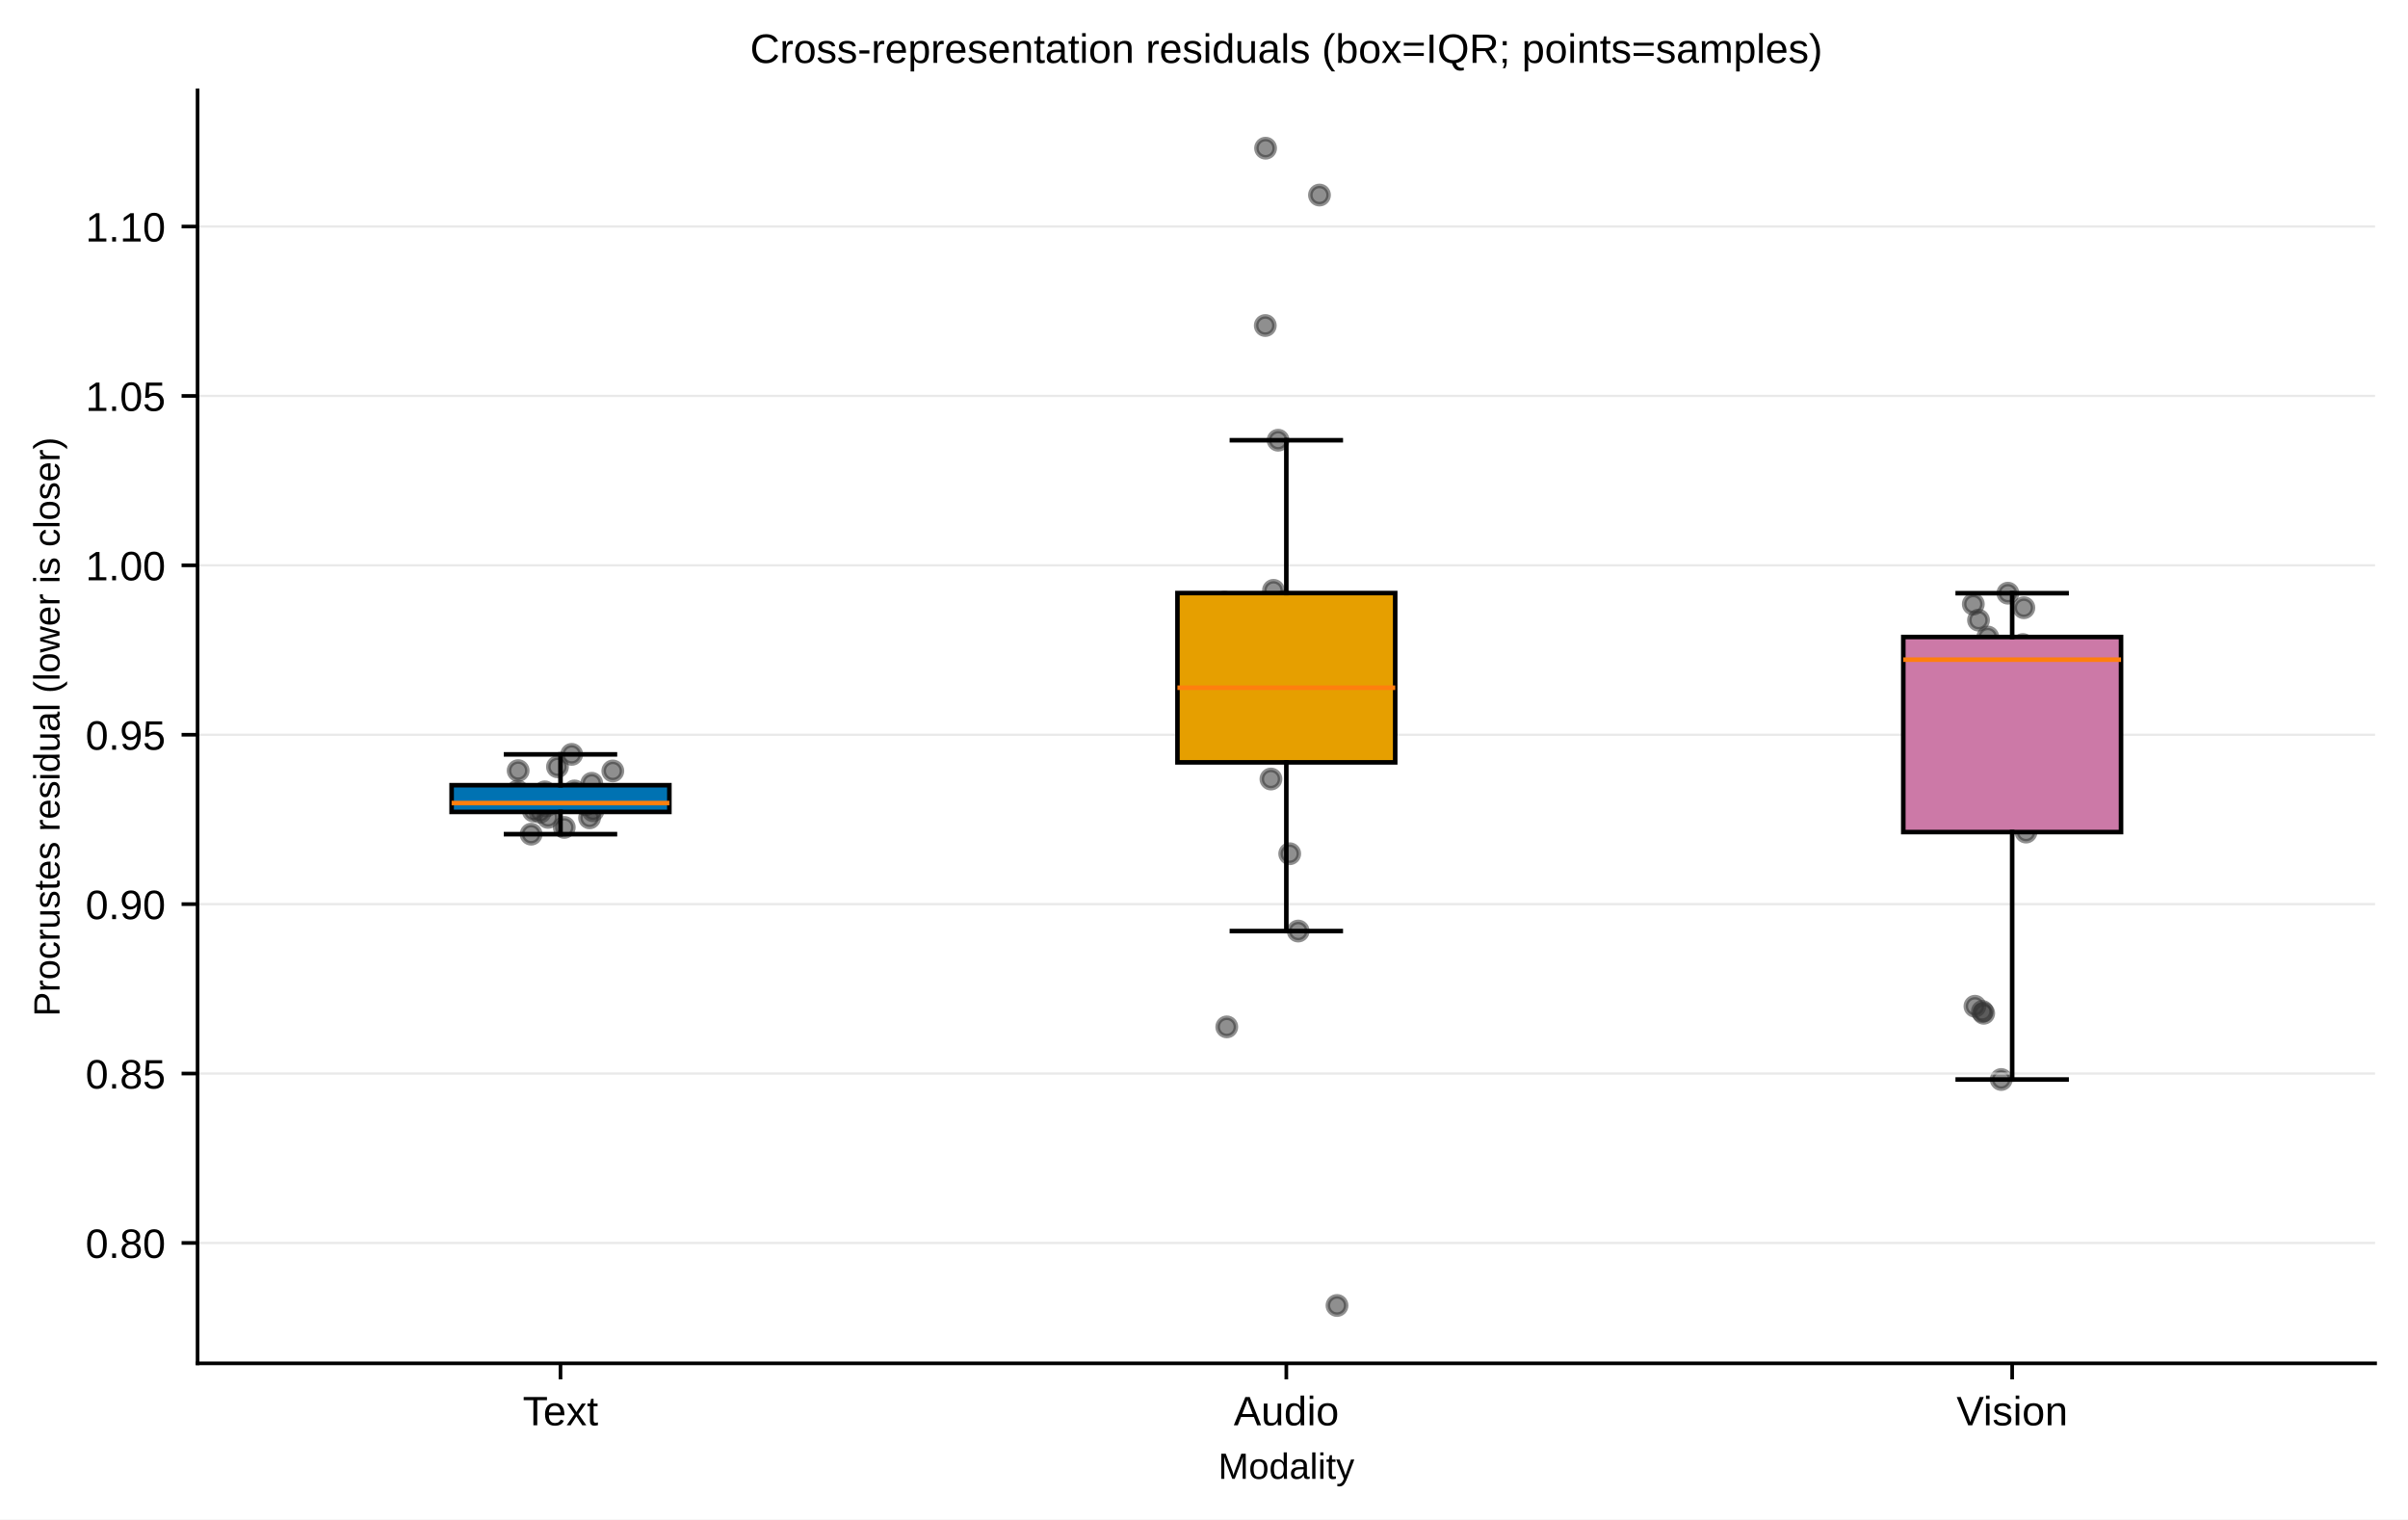
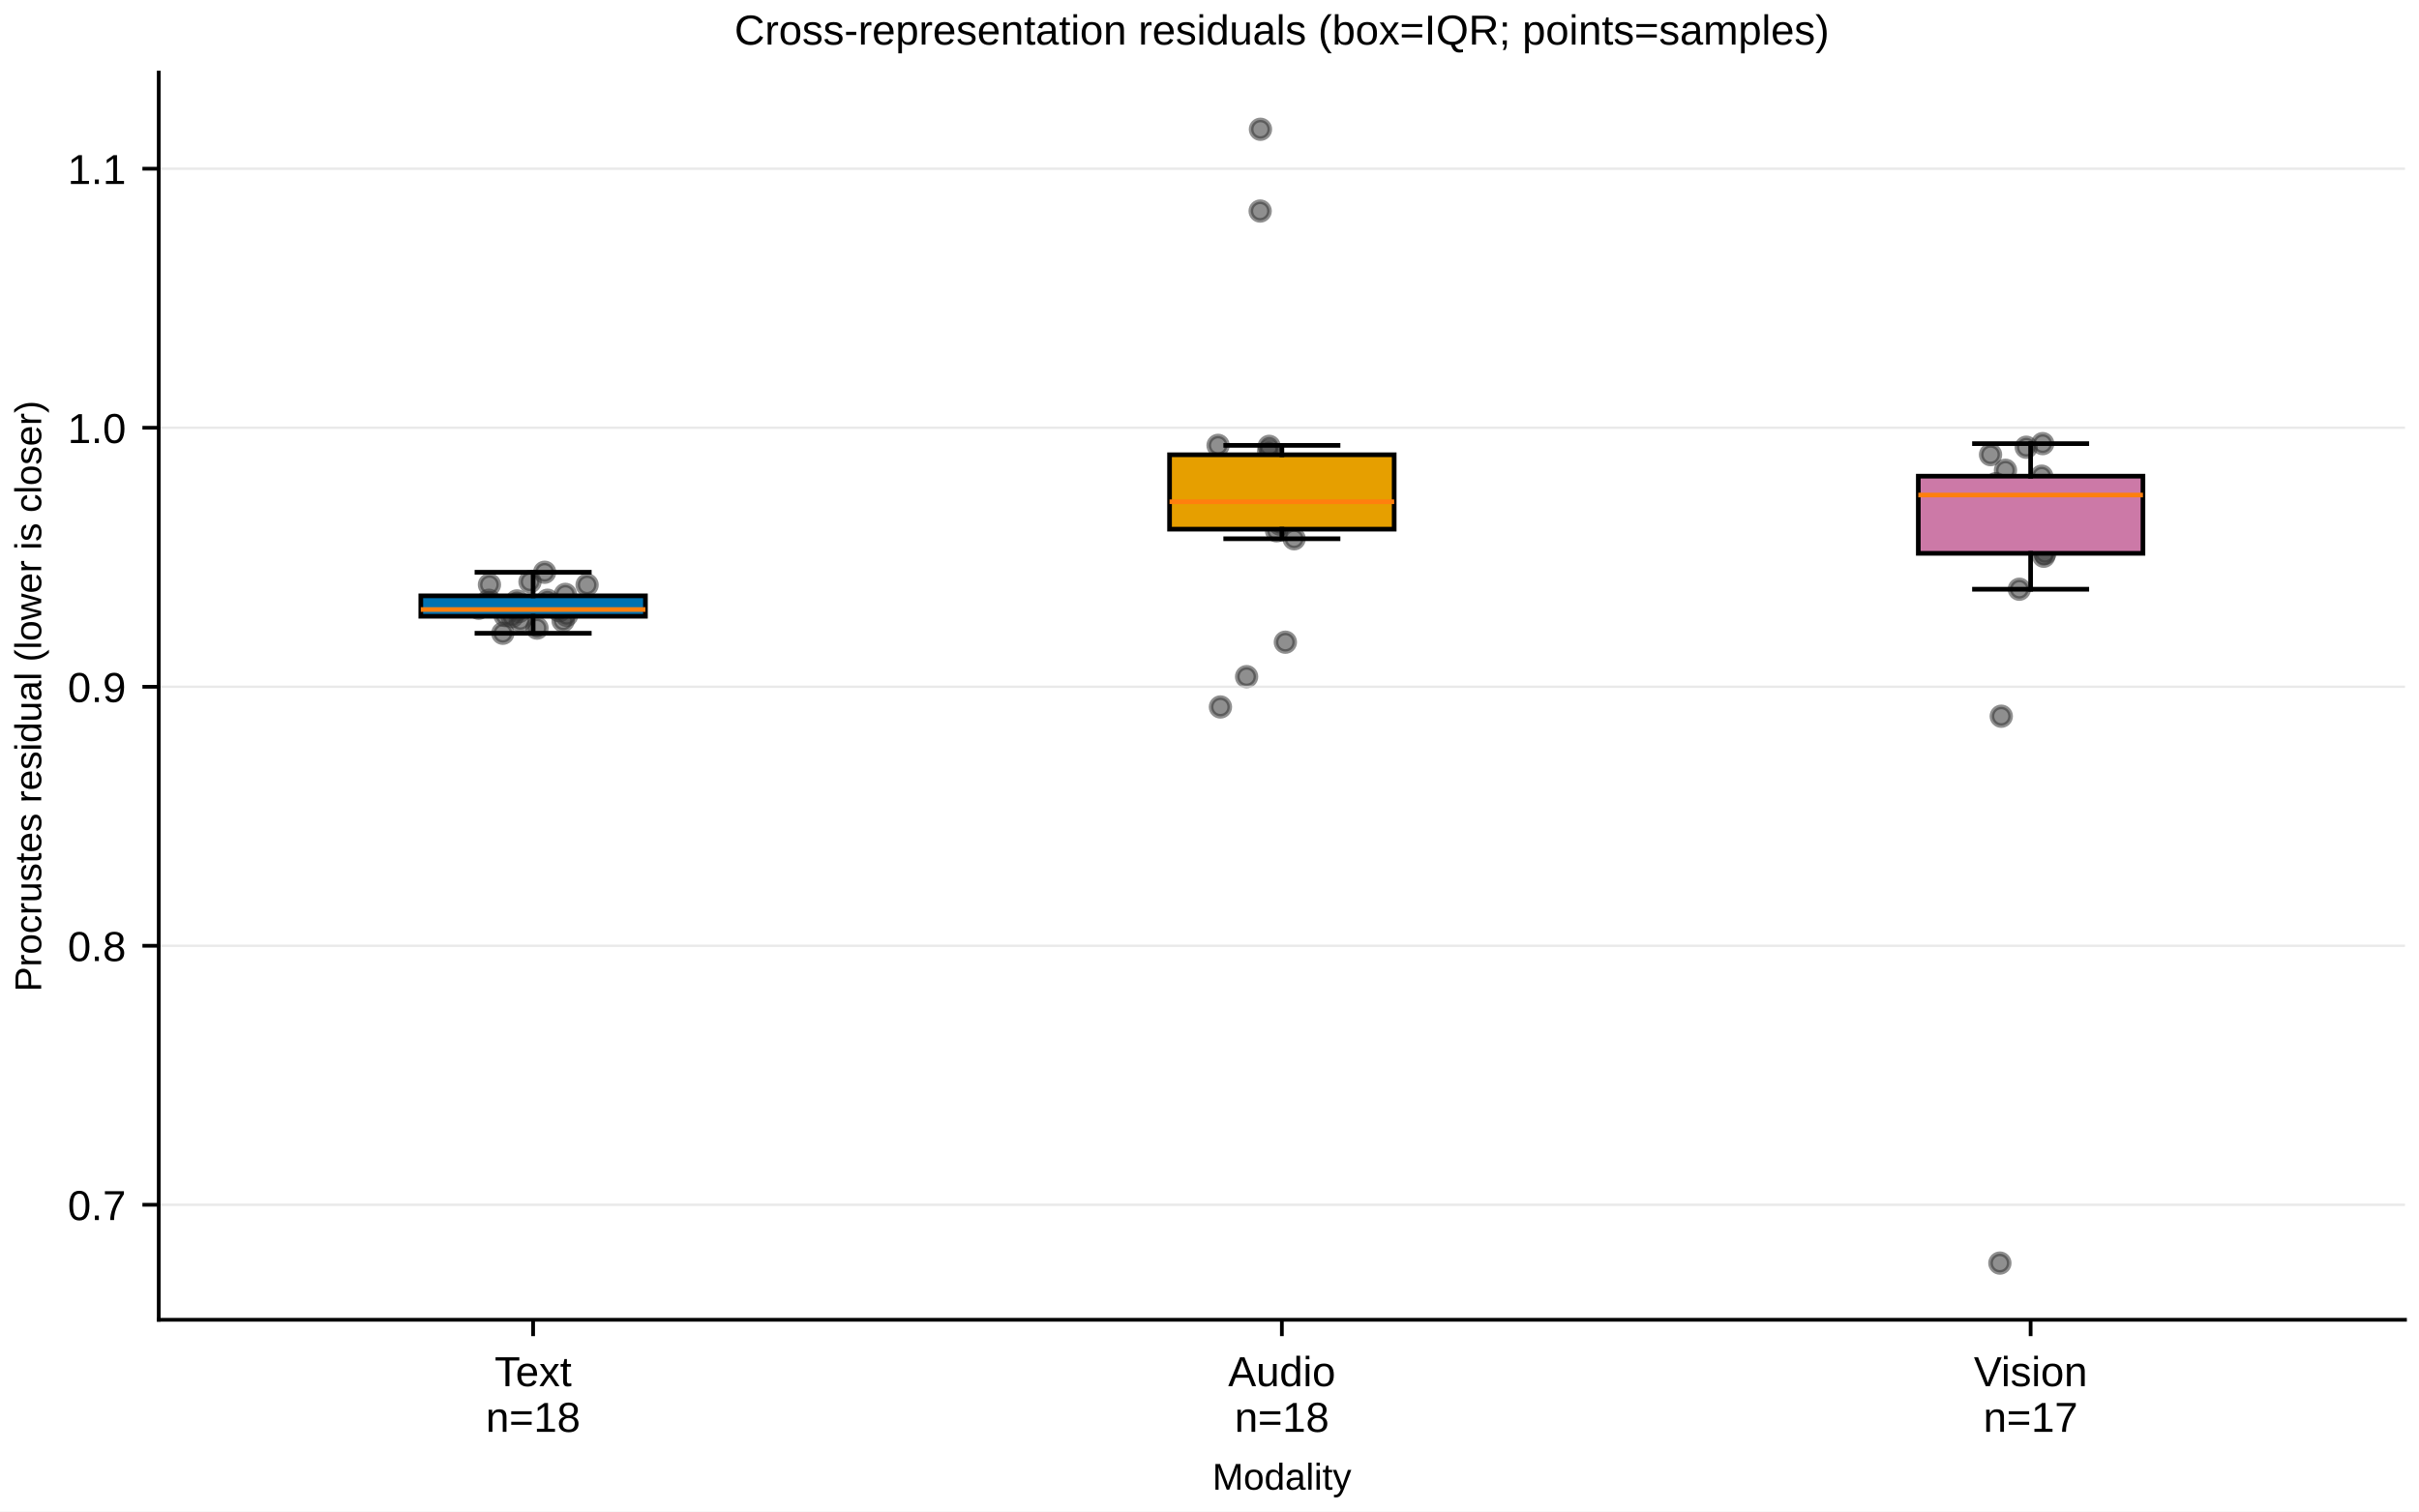
- <svg xmlns="http://www.w3.org/2000/svg" xmlns:xlink="http://www.w3.org/1999/xlink" width="526.8pt" height="332.4pt" viewBox="0 0 526.8 332.4" version="1.1">
+ <svg xmlns="http://www.w3.org/2000/svg" xmlns:xlink="http://www.w3.org/1999/xlink" width="518.4pt" height="324pt" viewBox="0 0 518.4 324" version="1.1">
  <defs>
    <style type="text/css">*{stroke-linejoin: round; stroke-linecap: butt}</style>
  </defs>
  <g id="figure_1">
    <g id="patch_1">
-       <path d="M 0 332.4  L 526.8 332.4  L 526.8 0  L 0 0  z " style="fill: #ffffff" />
+       <path d="M 0 324 L 518.4 324 L 518.4 0 L 0 0 z " style="fill: #ffffff" />
    </g>
    <g id="axes_1">
      <g id="patch_2">
-         <path d="M 43.223 298.245  L 519.6 298.245  L 519.6 19.757  L 43.223 19.757  z " style="fill: #ffffff" />
+         <path d="M 34.018 282.901 L 515.4 282.901 L 515.4 15.558 L 34.018 15.558 z " style="fill: #ffffff" />
      </g>
      <g id="PathCollection_1">
        <defs>
-           <path id="md4ed3908d2" d="M 0 2  C 0.53 2 1.039 1.789 1.414 1.414  C 1.789 1.039 2 0.53 2 0  C 2 -0.53 1.789 -1.039 1.414 -1.414  C 1.039 -1.789 0.53 -2 0 -2  C -0.53 -2 -1.039 -1.789 -1.414 -1.414  C -1.789 -1.039 -2 -0.53 -2 0  C -2 0.53 -1.789 1.039 -1.414 1.414  C -1.039 1.789 -0.53 2 0 2  z " style="stroke: #333333; stroke-opacity: 0.55" />
+           <path id="m87ee819279" d="M 0 2 C 0.53 2 1.039 1.789 1.414 1.414 C 1.789 1.039 2 0.53 2 0 C 2 -0.53 1.789 -1.039 1.414 -1.414 C 1.039 -1.789 0.53 -2 0 -2 C -0.53 -2 -1.039 -1.789 -1.414 -1.414 C -1.789 -1.039 -2 -0.53 -2 0 C -2 0.53 -1.789 1.039 -1.414 1.414 C -1.039 1.789 -0.53 2 0 2 z " style="stroke: #333333; stroke-opacity: 0.55" />
        </defs>
-         <g clip-path="url(#p3c3a10af01)">
-           <use xlink:href="#md4ed3908d2" x="128.185" y="176.037" style="fill: #333333; fill-opacity: 0.55; stroke: #333333; stroke-opacity: 0.55" />
-           <use xlink:href="#md4ed3908d2" x="116.198" y="182.483" style="fill: #333333; fill-opacity: 0.55; stroke: #333333; stroke-opacity: 0.55" />
-           <use xlink:href="#md4ed3908d2" x="129.728" y="177.358" style="fill: #333333; fill-opacity: 0.55; stroke: #333333; stroke-opacity: 0.55" />
-           <use xlink:href="#md4ed3908d2" x="119.191" y="173.224" style="fill: #333333; fill-opacity: 0.55; stroke: #333333; stroke-opacity: 0.55" />
-           <use xlink:href="#md4ed3908d2" x="113.241" y="173.04" style="fill: #333333; fill-opacity: 0.55; stroke: #333333; stroke-opacity: 0.55" />
-           <use xlink:href="#md4ed3908d2" x="128.98" y="178.915" style="fill: #333333; fill-opacity: 0.55; stroke: #333333; stroke-opacity: 0.55" />
-           <use xlink:href="#md4ed3908d2" x="113.355" y="168.582" style="fill: #333333; fill-opacity: 0.55; stroke: #333333; stroke-opacity: 0.55" />
-           <use xlink:href="#md4ed3908d2" x="119.897" y="178.811" style="fill: #333333; fill-opacity: 0.55; stroke: #333333; stroke-opacity: 0.55" />
-           <use xlink:href="#md4ed3908d2" x="125.067" y="165.026" style="fill: #333333; fill-opacity: 0.55; stroke: #333333; stroke-opacity: 0.55" />
-           <use xlink:href="#md4ed3908d2" x="125.678" y="173.024" style="fill: #333333; fill-opacity: 0.55; stroke: #333333; stroke-opacity: 0.55" />
-           <use xlink:href="#md4ed3908d2" x="134.066" y="168.652" style="fill: #333333; fill-opacity: 0.55; stroke: #333333; stroke-opacity: 0.55" />
-           <use xlink:href="#md4ed3908d2" x="129.458" y="171.353" style="fill: #333333; fill-opacity: 0.55; stroke: #333333; stroke-opacity: 0.55" />
-           <use xlink:href="#md4ed3908d2" x="111.071" y="175.326" style="fill: #333333; fill-opacity: 0.55; stroke: #333333; stroke-opacity: 0.55" />
-           <use xlink:href="#md4ed3908d2" x="116.675" y="177.405" style="fill: #333333; fill-opacity: 0.55; stroke: #333333; stroke-opacity: 0.55" />
-           <use xlink:href="#md4ed3908d2" x="118.173" y="177.685" style="fill: #333333; fill-opacity: 0.55; stroke: #333333; stroke-opacity: 0.55" />
-           <use xlink:href="#md4ed3908d2" x="123.446" y="181.001" style="fill: #333333; fill-opacity: 0.55; stroke: #333333; stroke-opacity: 0.55" />
-           <use xlink:href="#md4ed3908d2" x="119.606" y="176.284" style="fill: #333333; fill-opacity: 0.55; stroke: #333333; stroke-opacity: 0.55" />
-           <use xlink:href="#md4ed3908d2" x="121.959" y="167.746" style="fill: #333333; fill-opacity: 0.55; stroke: #333333; stroke-opacity: 0.55" />
+         <g clip-path="url(#p8bc3a41539)">
+           <use xlink:href="#m87ee819279" x="119.873" y="130.915" style="fill: #333333; fill-opacity: 0.55; stroke: #333333; stroke-opacity: 0.55" />
+           <use xlink:href="#m87ee819279" x="107.76" y="135.743" style="fill: #333333; fill-opacity: 0.55; stroke: #333333; stroke-opacity: 0.55" />
+           <use xlink:href="#m87ee819279" x="121.432" y="131.904" style="fill: #333333; fill-opacity: 0.55; stroke: #333333; stroke-opacity: 0.55" />
+           <use xlink:href="#m87ee819279" x="110.785" y="128.807" style="fill: #333333; fill-opacity: 0.55; stroke: #333333; stroke-opacity: 0.55" />
+           <use xlink:href="#m87ee819279" x="104.772" y="128.67" style="fill: #333333; fill-opacity: 0.55; stroke: #333333; stroke-opacity: 0.55" />
+           <use xlink:href="#m87ee819279" x="120.676" y="133.07" style="fill: #333333; fill-opacity: 0.55; stroke: #333333; stroke-opacity: 0.55" />
+           <use xlink:href="#m87ee819279" x="104.887" y="125.33" style="fill: #333333; fill-opacity: 0.55; stroke: #333333; stroke-opacity: 0.55" />
+           <use xlink:href="#m87ee819279" x="111.498" y="132.993" style="fill: #333333; fill-opacity: 0.55; stroke: #333333; stroke-opacity: 0.55" />
+           <use xlink:href="#m87ee819279" x="116.722" y="122.666" style="fill: #333333; fill-opacity: 0.55; stroke: #333333; stroke-opacity: 0.55" />
+           <use xlink:href="#m87ee819279" x="117.339" y="128.658" style="fill: #333333; fill-opacity: 0.55; stroke: #333333; stroke-opacity: 0.55" />
+           <use xlink:href="#m87ee819279" x="125.816" y="125.382" style="fill: #333333; fill-opacity: 0.55; stroke: #333333; stroke-opacity: 0.55" />
+           <use xlink:href="#m87ee819279" x="121.159" y="127.406" style="fill: #333333; fill-opacity: 0.55; stroke: #333333; stroke-opacity: 0.55" />
+           <use xlink:href="#m87ee819279" x="102.579" y="130.382" style="fill: #333333; fill-opacity: 0.55; stroke: #333333; stroke-opacity: 0.55" />
+           <use xlink:href="#m87ee819279" x="108.242" y="131.94" style="fill: #333333; fill-opacity: 0.55; stroke: #333333; stroke-opacity: 0.55" />
+           <use xlink:href="#m87ee819279" x="109.756" y="132.149" style="fill: #333333; fill-opacity: 0.55; stroke: #333333; stroke-opacity: 0.55" />
+           <use xlink:href="#m87ee819279" x="115.085" y="134.633" style="fill: #333333; fill-opacity: 0.55; stroke: #333333; stroke-opacity: 0.55" />
+           <use xlink:href="#m87ee819279" x="111.204" y="131.1" style="fill: #333333; fill-opacity: 0.55; stroke: #333333; stroke-opacity: 0.55" />
+           <use xlink:href="#m87ee819279" x="113.581" y="124.704" style="fill: #333333; fill-opacity: 0.55; stroke: #333333; stroke-opacity: 0.55" />
        </g>
      </g>
      <g id="PathCollection_2">
-         <g clip-path="url(#p3c3a10af01)">
-           <use xlink:href="#md4ed3908d2" x="267.881" y="131.749" style="fill: #333333; fill-opacity: 0.55; stroke: #333333; stroke-opacity: 0.55" />
-           <use xlink:href="#md4ed3908d2" x="288.858" y="155.852" style="fill: #333333; fill-opacity: 0.55; stroke: #333333; stroke-opacity: 0.55" />
-           <use xlink:href="#md4ed3908d2" x="278.043" y="170.418" style="fill: #333333; fill-opacity: 0.55; stroke: #333333; stroke-opacity: 0.55" />
-           <use xlink:href="#md4ed3908d2" x="273.93" y="136.625" style="fill: #333333; fill-opacity: 0.55; stroke: #333333; stroke-opacity: 0.55" />
-           <use xlink:href="#md4ed3908d2" x="278.606" y="129.143" style="fill: #333333; fill-opacity: 0.55; stroke: #333333; stroke-opacity: 0.55" />
-           <use xlink:href="#md4ed3908d2" x="282.152" y="186.76" style="fill: #333333; fill-opacity: 0.55; stroke: #333333; stroke-opacity: 0.55" />
-           <use xlink:href="#md4ed3908d2" x="279.614" y="96.302" style="fill: #333333; fill-opacity: 0.55; stroke: #333333; stroke-opacity: 0.55" />
-           <use xlink:href="#md4ed3908d2" x="271.733" y="155.207" style="fill: #333333; fill-opacity: 0.55; stroke: #333333; stroke-opacity: 0.55" />
-           <use xlink:href="#md4ed3908d2" x="288.661" y="42.668" style="fill: #333333; fill-opacity: 0.55; stroke: #333333; stroke-opacity: 0.55" />
-           <use xlink:href="#md4ed3908d2" x="278.719" y="155.224" style="fill: #333333; fill-opacity: 0.55; stroke: #333333; stroke-opacity: 0.55" />
-           <use xlink:href="#md4ed3908d2" x="276.807" y="71.213" style="fill: #333333; fill-opacity: 0.55; stroke: #333333; stroke-opacity: 0.55" />
-           <use xlink:href="#md4ed3908d2" x="281.02" y="131.521" style="fill: #333333; fill-opacity: 0.55; stroke: #333333; stroke-opacity: 0.55" />
-           <use xlink:href="#md4ed3908d2" x="281.545" y="149.912" style="fill: #333333; fill-opacity: 0.55; stroke: #333333; stroke-opacity: 0.55" />
-           <use xlink:href="#md4ed3908d2" x="284.01" y="203.674" style="fill: #333333; fill-opacity: 0.55; stroke: #333333; stroke-opacity: 0.55" />
-           <use xlink:href="#md4ed3908d2" x="292.5" y="285.587" style="fill: #333333; fill-opacity: 0.55; stroke: #333333; stroke-opacity: 0.55" />
-           <use xlink:href="#md4ed3908d2" x="268.382" y="224.643" style="fill: #333333; fill-opacity: 0.55; stroke: #333333; stroke-opacity: 0.55" />
-           <use xlink:href="#md4ed3908d2" x="280.296" y="150.98" style="fill: #333333; fill-opacity: 0.55; stroke: #333333; stroke-opacity: 0.55" />
-           <use xlink:href="#md4ed3908d2" x="276.871" y="32.416" style="fill: #333333; fill-opacity: 0.55; stroke: #333333; stroke-opacity: 0.55" />
+         <g clip-path="url(#p8bc3a41539)">
+           <use xlink:href="#m87ee819279" x="261.037" y="95.466" style="fill: #333333; fill-opacity: 0.55; stroke: #333333; stroke-opacity: 0.55" />
+           <use xlink:href="#m87ee819279" x="282.234" y="110.327" style="fill: #333333; fill-opacity: 0.55; stroke: #333333; stroke-opacity: 0.55" />
+           <use xlink:href="#m87ee819279" x="271.305" y="108.374" style="fill: #333333; fill-opacity: 0.55; stroke: #333333; stroke-opacity: 0.55" />
+           <use xlink:href="#m87ee819279" x="267.149" y="145.042" style="fill: #333333; fill-opacity: 0.55; stroke: #333333; stroke-opacity: 0.55" />
+           <use xlink:href="#m87ee819279" x="271.875" y="96.668" style="fill: #333333; fill-opacity: 0.55; stroke: #333333; stroke-opacity: 0.55" />
+           <use xlink:href="#m87ee819279" x="275.457" y="137.657" style="fill: #333333; fill-opacity: 0.55; stroke: #333333; stroke-opacity: 0.55" />
+           <use xlink:href="#m87ee819279" x="272.893" y="99.919" style="fill: #333333; fill-opacity: 0.55; stroke: #333333; stroke-opacity: 0.55" />
+           <use xlink:href="#m87ee819279" x="264.929" y="106.735" style="fill: #333333; fill-opacity: 0.55; stroke: #333333; stroke-opacity: 0.55" />
+           <use xlink:href="#m87ee819279" x="282.035" y="101.565" style="fill: #333333; fill-opacity: 0.55; stroke: #333333; stroke-opacity: 0.55" />
+           <use xlink:href="#m87ee819279" x="271.989" y="95.677" style="fill: #333333; fill-opacity: 0.55; stroke: #333333; stroke-opacity: 0.55" />
+           <use xlink:href="#m87ee819279" x="270.056" y="45.239" style="fill: #333333; fill-opacity: 0.55; stroke: #333333; stroke-opacity: 0.55" />
+           <use xlink:href="#m87ee819279" x="274.314" y="112.366" style="fill: #333333; fill-opacity: 0.55; stroke: #333333; stroke-opacity: 0.55" />
+           <use xlink:href="#m87ee819279" x="274.845" y="109.972" style="fill: #333333; fill-opacity: 0.55; stroke: #333333; stroke-opacity: 0.55" />
+           <use xlink:href="#m87ee819279" x="277.335" y="115.489" style="fill: #333333; fill-opacity: 0.55; stroke: #333333; stroke-opacity: 0.55" />
+           <use xlink:href="#m87ee819279" x="285.914" y="101.277" style="fill: #333333; fill-opacity: 0.55; stroke: #333333; stroke-opacity: 0.55" />
+           <use xlink:href="#m87ee819279" x="261.542" y="151.541" style="fill: #333333; fill-opacity: 0.55; stroke: #333333; stroke-opacity: 0.55" />
+           <use xlink:href="#m87ee819279" x="273.582" y="113.783" style="fill: #333333; fill-opacity: 0.55; stroke: #333333; stroke-opacity: 0.55" />
+           <use xlink:href="#m87ee819279" x="270.121" y="27.71" style="fill: #333333; fill-opacity: 0.55; stroke: #333333; stroke-opacity: 0.55" />
        </g>
      </g>
      <g id="PathCollection_3">
-         <g clip-path="url(#p3c3a10af01)">
-           <use xlink:href="#md4ed3908d2" x="439.27" y="129.764" style="fill: #333333; fill-opacity: 0.55; stroke: #333333; stroke-opacity: 0.55" />
-           <use xlink:href="#md4ed3908d2" x="442.982" y="171.558" style="fill: #333333; fill-opacity: 0.55; stroke: #333333; stroke-opacity: 0.55" />
-           <use xlink:href="#md4ed3908d2" x="443.735" y="152.676" style="fill: #333333; fill-opacity: 0.55; stroke: #333333; stroke-opacity: 0.55" />
-           <use xlink:href="#md4ed3908d2" x="433.683" y="221.262" style="fill: #333333; fill-opacity: 0.55; stroke: #333333; stroke-opacity: 0.55" />
-           <use xlink:href="#md4ed3908d2" x="432.84" y="135.662" style="fill: #333333; fill-opacity: 0.55; stroke: #333333; stroke-opacity: 0.55" />
-           <use xlink:href="#md4ed3908d2" x="443.238" y="182.026" style="fill: #333333; fill-opacity: 0.55; stroke: #333333; stroke-opacity: 0.55" />
-           <use xlink:href="#md4ed3908d2" x="442.76" y="132.946" style="fill: #333333; fill-opacity: 0.55; stroke: #333333; stroke-opacity: 0.55" />
-           <use xlink:href="#md4ed3908d2" x="437.81" y="236.152" style="fill: #333333; fill-opacity: 0.55; stroke: #333333; stroke-opacity: 0.55" />
-           <use xlink:href="#md4ed3908d2" x="444.733" y="141.888" style="fill: #333333; fill-opacity: 0.55; stroke: #333333; stroke-opacity: 0.55" />
-           <use xlink:href="#md4ed3908d2" x="434.869" y="139.352" style="fill: #333333; fill-opacity: 0.55; stroke: #333333; stroke-opacity: 0.55" />
-           <use xlink:href="#md4ed3908d2" x="433.978" y="221.66" style="fill: #333333; fill-opacity: 0.55; stroke: #333333; stroke-opacity: 0.55" />
-           <use xlink:href="#md4ed3908d2" x="437.181" y="143.39" style="fill: #333333; fill-opacity: 0.55; stroke: #333333; stroke-opacity: 0.55" />
-           <use xlink:href="#md4ed3908d2" x="432.064" y="220.128" style="fill: #333333; fill-opacity: 0.55; stroke: #333333; stroke-opacity: 0.55" />
-           <use xlink:href="#md4ed3908d2" x="431.702" y="132.155" style="fill: #333333; fill-opacity: 0.55; stroke: #333333; stroke-opacity: 0.55" />
-           <use xlink:href="#md4ed3908d2" x="441.173" y="170.979" style="fill: #333333; fill-opacity: 0.55; stroke: #333333; stroke-opacity: 0.55" />
-           <use xlink:href="#md4ed3908d2" x="452.856" y="144.305" style="fill: #333333; fill-opacity: 0.55; stroke: #333333; stroke-opacity: 0.55" />
-           <use xlink:href="#md4ed3908d2" x="442.553" y="140.998" style="fill: #333333; fill-opacity: 0.55; stroke: #333333; stroke-opacity: 0.55" />
+         <g clip-path="url(#p8bc3a41539)">
+           <use xlink:href="#m87ee819279" x="434.227" y="95.863" style="fill: #333333; fill-opacity: 0.55; stroke: #333333; stroke-opacity: 0.55" />
+           <use xlink:href="#m87ee819279" x="437.977" y="119.236" style="fill: #333333; fill-opacity: 0.55; stroke: #333333; stroke-opacity: 0.55" />
+           <use xlink:href="#m87ee819279" x="438.738" y="104.823" style="fill: #333333; fill-opacity: 0.55; stroke: #333333; stroke-opacity: 0.55" />
+           <use xlink:href="#m87ee819279" x="428.581" y="270.749" style="fill: #333333; fill-opacity: 0.55; stroke: #333333; stroke-opacity: 0.55" />
+           <use xlink:href="#m87ee819279" x="427.728" y="103.673" style="fill: #333333; fill-opacity: 0.55; stroke: #333333; stroke-opacity: 0.55" />
+           <use xlink:href="#m87ee819279" x="438.236" y="118.607" style="fill: #333333; fill-opacity: 0.55; stroke: #333333; stroke-opacity: 0.55" />
+           <use xlink:href="#m87ee819279" x="437.753" y="95.094" style="fill: #333333; fill-opacity: 0.55; stroke: #333333; stroke-opacity: 0.55" />
+           <use xlink:href="#m87ee819279" x="432.751" y="126.302" style="fill: #333333; fill-opacity: 0.55; stroke: #333333; stroke-opacity: 0.55" />
+           <use xlink:href="#m87ee819279" x="439.746" y="106.891" style="fill: #333333; fill-opacity: 0.55; stroke: #333333; stroke-opacity: 0.55" />
+           <use xlink:href="#m87ee819279" x="429.779" y="100.802" style="fill: #333333; fill-opacity: 0.55; stroke: #333333; stroke-opacity: 0.55" />
+           <use xlink:href="#m87ee819279" x="428.879" y="153.524" style="fill: #333333; fill-opacity: 0.55; stroke: #333333; stroke-opacity: 0.55" />
+           <use xlink:href="#m87ee819279" x="432.115" y="105.747" style="fill: #333333; fill-opacity: 0.55; stroke: #333333; stroke-opacity: 0.55" />
+           <use xlink:href="#m87ee819279" x="426.945" y="106.111" style="fill: #333333; fill-opacity: 0.55; stroke: #333333; stroke-opacity: 0.55" />
+           <use xlink:href="#m87ee819279" x="426.578" y="97.458" style="fill: #333333; fill-opacity: 0.55; stroke: #333333; stroke-opacity: 0.55" />
+           <use xlink:href="#m87ee819279" x="436.149" y="112.732" style="fill: #333333; fill-opacity: 0.55; stroke: #333333; stroke-opacity: 0.55" />
+           <use xlink:href="#m87ee819279" x="447.955" y="114.056" style="fill: #333333; fill-opacity: 0.55; stroke: #333333; stroke-opacity: 0.55" />
+           <use xlink:href="#m87ee819279" x="437.543" y="102.069" style="fill: #333333; fill-opacity: 0.55; stroke: #333333; stroke-opacity: 0.55" />
        </g>
      </g>
      <g id="matplotlib.axis_1">
        <g id="xtick_1">
          <g id="line2d_1">
            <defs>
-               <path id="m5f1deef0b7" d="M 0 0  L 0 3.5  " style="stroke: #000000; stroke-width: 0.8" />
+               <path id="mef45c1e18e" d="M 0 0 L 0 3.5 " style="stroke: #000000; stroke-width: 0.8" />
            </defs>
            <g>
-               <use xlink:href="#m5f1deef0b7" x="122.619" y="298.245" style="stroke: #000000; stroke-width: 0.8" />
+               <use xlink:href="#mef45c1e18e" x="114.248" y="282.901" style="stroke: #000000; stroke-width: 0.8" />
            </g>
          </g>
          <g id="text_1">
-             <text style="font-size: 9px; font-family: 'Arial', 'Helvetica', 'DejaVu Sans', sans-serif; text-anchor: middle" x="122.619" y="311.798" transform="rotate(-0 122.6189 311.7975)">Text</text>
+             <text style="font-size: 9px; font-family: 'Arial', 'Helvetica', 'DejaVu Sans', sans-serif" transform="translate(105.9959 297.1278)">Text</text>
+             <text style="font-size: 9px; font-family: 'Arial', 'Helvetica', 'DejaVu Sans', sans-serif" transform="translate(104.1129 306.9232)">n=18</text>
          </g>
        </g>
        <g id="xtick_2">
          <g id="line2d_2">
            <g>
-               <use xlink:href="#m5f1deef0b7" x="281.411" y="298.245" style="stroke: #000000; stroke-width: 0.8" />
+               <use xlink:href="#mef45c1e18e" x="274.709" y="282.901" style="stroke: #000000; stroke-width: 0.8" />
            </g>
          </g>
          <g id="text_2">
-             <text style="font-size: 9px; font-family: 'Arial', 'Helvetica', 'DejaVu Sans', sans-serif; text-anchor: middle" x="281.411" y="311.798" transform="rotate(-0 281.4112 311.7975)">Audio</text>
+             <text style="font-size: 9px; font-family: 'Arial', 'Helvetica', 'DejaVu Sans', sans-serif" transform="translate(263.2002 297.1278)">Audio</text>
+             <text style="font-size: 9px; font-family: 'Arial', 'Helvetica', 'DejaVu Sans', sans-serif" transform="translate(264.5734 306.9232)">n=18</text>
          </g>
        </g>
        <g id="xtick_3">
          <g id="line2d_3">
            <g>
-               <use xlink:href="#m5f1deef0b7" x="440.203" y="298.245" style="stroke: #000000; stroke-width: 0.8" />
+               <use xlink:href="#mef45c1e18e" x="435.17" y="282.901" style="stroke: #000000; stroke-width: 0.8" />
            </g>
          </g>
          <g id="text_3">
-             <text style="font-size: 9px; font-family: 'Arial', 'Helvetica', 'DejaVu Sans', sans-serif; text-anchor: middle" x="440.203" y="311.798" transform="rotate(-0 440.2034 311.7975)">Vision</text>
+             <text style="font-size: 9px; font-family: 'Arial', 'Helvetica', 'DejaVu Sans', sans-serif" transform="translate(422.9949 297.1278)">Vision</text>
+             <text style="font-size: 9px; font-family: 'Arial', 'Helvetica', 'DejaVu Sans', sans-serif" transform="translate(425.034 306.9232)">n=17</text>
          </g>
        </g>
        <g id="text_4">
-           <text style="font-size: 8px; font-family: 'Arial', 'Helvetica', 'DejaVu Sans', sans-serif; text-anchor: middle" x="281.411" y="323.516" transform="rotate(-0 281.4112 323.5158)">Modality</text>
+           <text style="font-size: 8px; font-family: 'Arial', 'Helvetica', 'DejaVu Sans', sans-serif; text-anchor: middle" x="274.709" y="319.316" transform="rotate(-0 274.709 319.316)">Modality</text>
        </g>
      </g>
      <g id="matplotlib.axis_2">
        <g id="ytick_1">
          <g id="line2d_4">
-             <path d="M 43.223 271.906  L 519.6 271.906  " clip-path="url(#p3c3a10af01)" style="fill: none; stroke: #dddddd; stroke-opacity: 0.65; stroke-width: 0.5; stroke-linecap: square" />
+             <path d="M 34.018 258.249 L 515.4 258.249 " clip-path="url(#p8bc3a41539)" style="fill: none; stroke: #dddddd; stroke-opacity: 0.65; stroke-width: 0.5; stroke-linecap: square" />
          </g>
          <g id="line2d_5">
            <defs>
-               <path id="mc480a9ac84" d="M 0 0  L -3.5 0  " style="stroke: #000000; stroke-width: 0.8" />
+               <path id="mcff346ad55" d="M 0 0 L -3.5 0 " style="stroke: #000000; stroke-width: 0.8" />
            </defs>
            <g>
-               <use xlink:href="#mc480a9ac84" x="43.223" y="271.906" style="stroke: #000000; stroke-width: 0.8" />
+               <use xlink:href="#mcff346ad55" x="34.018" y="258.249" style="stroke: #000000; stroke-width: 0.8" />
            </g>
          </g>
          <g id="text_5">
-             <text style="font-size: 9px; font-family: 'Arial', 'Helvetica', 'DejaVu Sans', sans-serif; text-anchor: end" x="36.223" y="275.182" transform="rotate(-0 36.22281 275.1819)">0.80</text>
+             <text style="font-size: 9px; font-family: 'Arial', 'Helvetica', 'DejaVu Sans', sans-serif; text-anchor: end" x="27.018" y="261.526" transform="rotate(-0 27.01821 261.5255)">0.7</text>
          </g>
        </g>
        <g id="ytick_2">
          <g id="line2d_6">
-             <path d="M 43.223 234.847  L 519.6 234.847  " clip-path="url(#p3c3a10af01)" style="fill: none; stroke: #dddddd; stroke-opacity: 0.65; stroke-width: 0.5; stroke-linecap: square" />
+             <path d="M 34.018 202.729 L 515.4 202.729 " clip-path="url(#p8bc3a41539)" style="fill: none; stroke: #dddddd; stroke-opacity: 0.65; stroke-width: 0.5; stroke-linecap: square" />
          </g>
          <g id="line2d_7">
            <g>
-               <use xlink:href="#mc480a9ac84" x="43.223" y="234.847" style="stroke: #000000; stroke-width: 0.8" />
+               <use xlink:href="#mcff346ad55" x="34.018" y="202.729" style="stroke: #000000; stroke-width: 0.8" />
            </g>
          </g>
          <g id="text_6">
-             <text style="font-size: 9px; font-family: 'Arial', 'Helvetica', 'DejaVu Sans', sans-serif; text-anchor: end" x="36.223" y="238.123" transform="rotate(-0 36.22281 238.1231)">0.85</text>
+             <text style="font-size: 9px; font-family: 'Arial', 'Helvetica', 'DejaVu Sans', sans-serif; text-anchor: end" x="27.018" y="206.005" transform="rotate(-0 27.01821 206.0049)">0.8</text>
          </g>
        </g>
        <g id="ytick_3">
          <g id="line2d_8">
-             <path d="M 43.223 197.788  L 519.6 197.788  " clip-path="url(#p3c3a10af01)" style="fill: none; stroke: #dddddd; stroke-opacity: 0.65; stroke-width: 0.5; stroke-linecap: square" />
+             <path d="M 34.018 147.208 L 515.4 147.208 " clip-path="url(#p8bc3a41539)" style="fill: none; stroke: #dddddd; stroke-opacity: 0.65; stroke-width: 0.5; stroke-linecap: square" />
          </g>
          <g id="line2d_9">
            <g>
-               <use xlink:href="#mc480a9ac84" x="43.223" y="197.788" style="stroke: #000000; stroke-width: 0.8" />
+               <use xlink:href="#mcff346ad55" x="34.018" y="147.208" style="stroke: #000000; stroke-width: 0.8" />
            </g>
          </g>
          <g id="text_7">
-             <text style="font-size: 9px; font-family: 'Arial', 'Helvetica', 'DejaVu Sans', sans-serif; text-anchor: end" x="36.223" y="201.064" transform="rotate(-0 36.22281 201.0643)">0.90</text>
+             <text style="font-size: 9px; font-family: 'Arial', 'Helvetica', 'DejaVu Sans', sans-serif; text-anchor: end" x="27.018" y="150.484" transform="rotate(-0 27.01821 150.4843)">0.9</text>
          </g>
        </g>
        <g id="ytick_4">
          <g id="line2d_10">
-             <path d="M 43.223 160.729  L 519.6 160.729  " clip-path="url(#p3c3a10af01)" style="fill: none; stroke: #dddddd; stroke-opacity: 0.65; stroke-width: 0.5; stroke-linecap: square" />
+             <path d="M 34.018 91.688 L 515.4 91.688 " clip-path="url(#p8bc3a41539)" style="fill: none; stroke: #dddddd; stroke-opacity: 0.65; stroke-width: 0.5; stroke-linecap: square" />
          </g>
          <g id="line2d_11">
            <g>
-               <use xlink:href="#mc480a9ac84" x="43.223" y="160.729" style="stroke: #000000; stroke-width: 0.8" />
+               <use xlink:href="#mcff346ad55" x="34.018" y="91.688" style="stroke: #000000; stroke-width: 0.8" />
            </g>
          </g>
          <g id="text_8">
-             <text style="font-size: 9px; font-family: 'Arial', 'Helvetica', 'DejaVu Sans', sans-serif; text-anchor: end" x="36.223" y="164.005" transform="rotate(-0 36.22281 164.0055)">0.95</text>
+             <text style="font-size: 9px; font-family: 'Arial', 'Helvetica', 'DejaVu Sans', sans-serif; text-anchor: end" x="27.018" y="94.964" transform="rotate(-0 27.01821 94.96373)">1.0</text>
          </g>
        </g>
        <g id="ytick_5">
          <g id="line2d_12">
-             <path d="M 43.223 123.671  L 519.6 123.671  " clip-path="url(#p3c3a10af01)" style="fill: none; stroke: #dddddd; stroke-opacity: 0.65; stroke-width: 0.5; stroke-linecap: square" />
+             <path d="M 34.018 36.167 L 515.4 36.167 " clip-path="url(#p8bc3a41539)" style="fill: none; stroke: #dddddd; stroke-opacity: 0.65; stroke-width: 0.5; stroke-linecap: square" />
          </g>
          <g id="line2d_13">
            <g>
-               <use xlink:href="#mc480a9ac84" x="43.223" y="123.671" style="stroke: #000000; stroke-width: 0.8" />
+               <use xlink:href="#mcff346ad55" x="34.018" y="36.167" style="stroke: #000000; stroke-width: 0.8" />
            </g>
          </g>
          <g id="text_9">
-             <text style="font-size: 9px; font-family: 'Arial', 'Helvetica', 'DejaVu Sans', sans-serif; text-anchor: end" x="36.223" y="126.947" transform="rotate(-0 36.22281 126.9466)">1.00</text>
-           </g>
-         </g>
-         <g id="ytick_6">
-           <g id="line2d_14">
-             <path d="M 43.223 86.612  L 519.6 86.612  " clip-path="url(#p3c3a10af01)" style="fill: none; stroke: #dddddd; stroke-opacity: 0.65; stroke-width: 0.5; stroke-linecap: square" />
-           </g>
-           <g id="line2d_15">
-             <g>
-               <use xlink:href="#mc480a9ac84" x="43.223" y="86.612" style="stroke: #000000; stroke-width: 0.8" />
-             </g>
-           </g>
-           <g id="text_10">
-             <text style="font-size: 9px; font-family: 'Arial', 'Helvetica', 'DejaVu Sans', sans-serif; text-anchor: end" x="36.223" y="89.888" transform="rotate(-0 36.22281 89.88784)">1.05</text>
-           </g>
-         </g>
-         <g id="ytick_7">
-           <g id="line2d_16">
-             <path d="M 43.223 49.553  L 519.6 49.553  " clip-path="url(#p3c3a10af01)" style="fill: none; stroke: #dddddd; stroke-opacity: 0.65; stroke-width: 0.5; stroke-linecap: square" />
-           </g>
-           <g id="line2d_17">
-             <g>
-               <use xlink:href="#mc480a9ac84" x="43.223" y="49.553" style="stroke: #000000; stroke-width: 0.8" />
-             </g>
-           </g>
-           <g id="text_11">
-             <text style="font-size: 9px; font-family: 'Arial', 'Helvetica', 'DejaVu Sans', sans-serif; text-anchor: end" x="36.223" y="52.829" transform="rotate(-0 36.22281 52.82904)">1.10</text>
-           </g>
-         </g>
-         <g id="text_12">
-           <text style="font-size: 8px; font-family: 'Arial', 'Helvetica', 'DejaVu Sans', sans-serif; text-anchor: middle" x="13.024" y="159.001" transform="rotate(-90 13.02422 159.0013)">Procrustes residual (lower is closer)</text>
+             <text style="font-size: 9px; font-family: 'Arial', 'Helvetica', 'DejaVu Sans', sans-serif; text-anchor: end" x="27.018" y="39.443" transform="rotate(-0 27.01821 39.44313)">1.1</text>
+           </g>
+         </g>
+         <g id="text_10">
+           <text style="font-size: 8px; font-family: 'Arial', 'Helvetica', 'DejaVu Sans', sans-serif; text-anchor: middle" x="8.824" y="149.229" transform="rotate(-90 8.824459 149.2293)">Procrustes residual (lower is closer)</text>
        </g>
      </g>
      <g id="patch_3">
-         <path d="M 98.8 177.615  L 146.438 177.615  L 146.438 171.77  L 98.8 171.77  L 98.8 177.615  z " clip-path="url(#p3c3a10af01)" style="fill: #0072b2; stroke: #000000; stroke-linejoin: miter" />
+         <path d="M 90.179 132.097 L 138.318 132.097 L 138.318 127.719 L 90.179 127.719 L 90.179 132.097 z " clip-path="url(#p8bc3a41539)" style="fill: #0072b2; stroke: #000000; stroke-linejoin: miter" />
+       </g>
+       <g id="line2d_14">
+         <path d="M 114.248 132.097 L 114.248 135.743 " clip-path="url(#p8bc3a41539)" style="fill: none; stroke: #000000; stroke-linecap: square" />
+       </g>
+       <g id="line2d_15">
+         <path d="M 114.248 127.719 L 114.248 122.666 " clip-path="url(#p8bc3a41539)" style="fill: none; stroke: #000000; stroke-linecap: square" />
+       </g>
+       <g id="line2d_16">
+         <path d="M 102.214 135.743 L 126.283 135.743 " clip-path="url(#p8bc3a41539)" style="fill: none; stroke: #000000; stroke-linecap: square" />
+       </g>
+       <g id="line2d_17">
+         <path d="M 102.214 122.666 L 126.283 122.666 " clip-path="url(#p8bc3a41539)" style="fill: none; stroke: #000000; stroke-linecap: square" />
+       </g>
+       <g id="patch_4">
+         <path d="M 250.64 113.428 L 298.778 113.428 L 298.778 97.481 L 250.64 97.481 L 250.64 113.428 z " clip-path="url(#p8bc3a41539)" style="fill: #e69f00; stroke: #000000; stroke-linejoin: miter" />
      </g>
      <g id="line2d_18">
-         <path d="M 122.619 177.615  L 122.619 182.483  " clip-path="url(#p3c3a10af01)" style="fill: none; stroke: #000000; stroke-linecap: square" />
+         <path d="M 274.709 113.428 L 274.709 115.489 " clip-path="url(#p8bc3a41539)" style="fill: none; stroke: #000000; stroke-linecap: square" />
      </g>
      <g id="line2d_19">
-         <path d="M 122.619 171.77  L 122.619 165.026  " clip-path="url(#p3c3a10af01)" style="fill: none; stroke: #000000; stroke-linecap: square" />
+         <path d="M 274.709 97.481 L 274.709 95.466 " clip-path="url(#p8bc3a41539)" style="fill: none; stroke: #000000; stroke-linecap: square" />
      </g>
      <g id="line2d_20">
-         <path d="M 110.71 182.483  L 134.528 182.483  " clip-path="url(#p3c3a10af01)" style="fill: none; stroke: #000000; stroke-linecap: square" />
+         <path d="M 262.674 115.489 L 286.744 115.489 " clip-path="url(#p8bc3a41539)" style="fill: none; stroke: #000000; stroke-linecap: square" />
      </g>
      <g id="line2d_21">
-         <path d="M 110.71 165.026  L 134.528 165.026  " clip-path="url(#p3c3a10af01)" style="fill: none; stroke: #000000; stroke-linecap: square" />
-       </g>
-       <g id="patch_4">
-         <path d="M 257.592 166.776  L 305.23 166.776  L 305.23 129.737  L 257.592 129.737  L 257.592 166.776  z " clip-path="url(#p3c3a10af01)" style="fill: #e69f00; stroke: #000000; stroke-linejoin: miter" />
+         <path d="M 262.674 95.466 L 286.744 95.466 " clip-path="url(#p8bc3a41539)" style="fill: none; stroke: #000000; stroke-linecap: square" />
+       </g>
+       <g id="patch_5">
+         <path d="M 411.1 118.607 L 459.239 118.607 L 459.239 102.069 L 411.1 102.069 L 411.1 118.607 z " clip-path="url(#p8bc3a41539)" style="fill: #cc79a7; stroke: #000000; stroke-linejoin: miter" />
      </g>
      <g id="line2d_22">
-         <path d="M 281.411 166.776  L 281.411 203.674  " clip-path="url(#p3c3a10af01)" style="fill: none; stroke: #000000; stroke-linecap: square" />
+         <path d="M 435.17 118.607 L 435.17 126.302 " clip-path="url(#p8bc3a41539)" style="fill: none; stroke: #000000; stroke-linecap: square" />
      </g>
      <g id="line2d_23">
-         <path d="M 281.411 129.737  L 281.411 96.302  " clip-path="url(#p3c3a10af01)" style="fill: none; stroke: #000000; stroke-linecap: square" />
+         <path d="M 435.17 102.069 L 435.17 95.094 " clip-path="url(#p8bc3a41539)" style="fill: none; stroke: #000000; stroke-linecap: square" />
      </g>
      <g id="line2d_24">
-         <path d="M 269.502 203.674  L 293.321 203.674  " clip-path="url(#p3c3a10af01)" style="fill: none; stroke: #000000; stroke-linecap: square" />
+         <path d="M 423.135 126.302 L 447.204 126.302 " clip-path="url(#p8bc3a41539)" style="fill: none; stroke: #000000; stroke-linecap: square" />
      </g>
      <g id="line2d_25">
-         <path d="M 269.502 96.302  L 293.321 96.302  " clip-path="url(#p3c3a10af01)" style="fill: none; stroke: #000000; stroke-linecap: square" />
-       </g>
-       <g id="patch_5">
-         <path d="M 416.385 182.026  L 464.022 182.026  L 464.022 139.352  L 416.385 139.352  L 416.385 182.026  z " clip-path="url(#p3c3a10af01)" style="fill: #cc79a7; stroke: #000000; stroke-linejoin: miter" />
+         <path d="M 423.135 95.094 L 447.204 95.094 " clip-path="url(#p8bc3a41539)" style="fill: none; stroke: #000000; stroke-linecap: square" />
      </g>
      <g id="line2d_26">
-         <path d="M 440.203 182.026  L 440.203 236.152  " clip-path="url(#p3c3a10af01)" style="fill: none; stroke: #000000; stroke-linecap: square" />
+         <path d="M 90.179 130.648 L 138.318 130.648 " clip-path="url(#p8bc3a41539)" style="fill: none; stroke: #ff7f0e" />
      </g>
      <g id="line2d_27">
-         <path d="M 440.203 139.352  L 440.203 129.764  " clip-path="url(#p3c3a10af01)" style="fill: none; stroke: #000000; stroke-linecap: square" />
+         <path d="M 250.64 107.555 L 298.778 107.555 " clip-path="url(#p8bc3a41539)" style="fill: none; stroke: #ff7f0e" />
      </g>
      <g id="line2d_28">
-         <path d="M 428.294 236.152  L 452.113 236.152  " clip-path="url(#p3c3a10af01)" style="fill: none; stroke: #000000; stroke-linecap: square" />
-       </g>
-       <g id="line2d_29">
-         <path d="M 428.294 129.764  L 452.113 129.764  " clip-path="url(#p3c3a10af01)" style="fill: none; stroke: #000000; stroke-linecap: square" />
-       </g>
-       <g id="line2d_30">
-         <path d="M 98.8 175.681  L 146.438 175.681  " clip-path="url(#p3c3a10af01)" style="fill: none; stroke: #ff7f0e" />
-       </g>
-       <g id="line2d_31">
-         <path d="M 257.592 150.446  L 305.23 150.446  " clip-path="url(#p3c3a10af01)" style="fill: none; stroke: #ff7f0e" />
-       </g>
-       <g id="line2d_32">
-         <path d="M 416.385 144.305  L 464.022 144.305  " clip-path="url(#p3c3a10af01)" style="fill: none; stroke: #ff7f0e" />
+         <path d="M 411.1 106.111 L 459.239 106.111 " clip-path="url(#p8bc3a41539)" style="fill: none; stroke: #ff7f0e" />
      </g>
      <g id="patch_6">
-         <path d="M 43.223 298.245  L 43.223 19.757  " style="fill: none; stroke: #000000; stroke-width: 0.8; stroke-linejoin: miter; stroke-linecap: square" />
+         <path d="M 34.018 282.901 L 34.018 15.558 " style="fill: none; stroke: #000000; stroke-width: 0.8; stroke-linejoin: miter; stroke-linecap: square" />
      </g>
      <g id="patch_7">
-         <path d="M 43.223 298.245  L 519.6 298.245  " style="fill: none; stroke: #000000; stroke-width: 0.8; stroke-linejoin: miter; stroke-linecap: square" />
-       </g>
-       <g id="text_13">
-         <text style="font-size: 9px; font-family: 'Arial', 'Helvetica', 'DejaVu Sans', sans-serif; text-anchor: middle" x="281.411" y="13.757" transform="rotate(-0 281.4112 13.75734)">Cross-representation residuals (box=IQR; points=samples)</text>
+         <path d="M 34.018 282.901 L 515.4 282.901 " style="fill: none; stroke: #000000; stroke-width: 0.8; stroke-linejoin: miter; stroke-linecap: square" />
+       </g>
+       <g id="text_11">
+         <text style="font-size: 9px; font-family: 'Arial', 'Helvetica', 'DejaVu Sans', sans-serif; text-anchor: middle" x="274.709" y="9.558" transform="rotate(-0 274.709 9.557584)">Cross-representation residuals (box=IQR; points=samples)</text>
      </g>
    </g>
  </g>
  <defs>
-     <clipPath id="p3c3a10af01">
-       <rect x="43.223" y="19.757" width="476.377" height="278.488" />
+     <clipPath id="p8bc3a41539">
+       <rect x="34.018" y="15.558" width="481.382" height="267.343" />
    </clipPath>
  </defs>
</svg>
